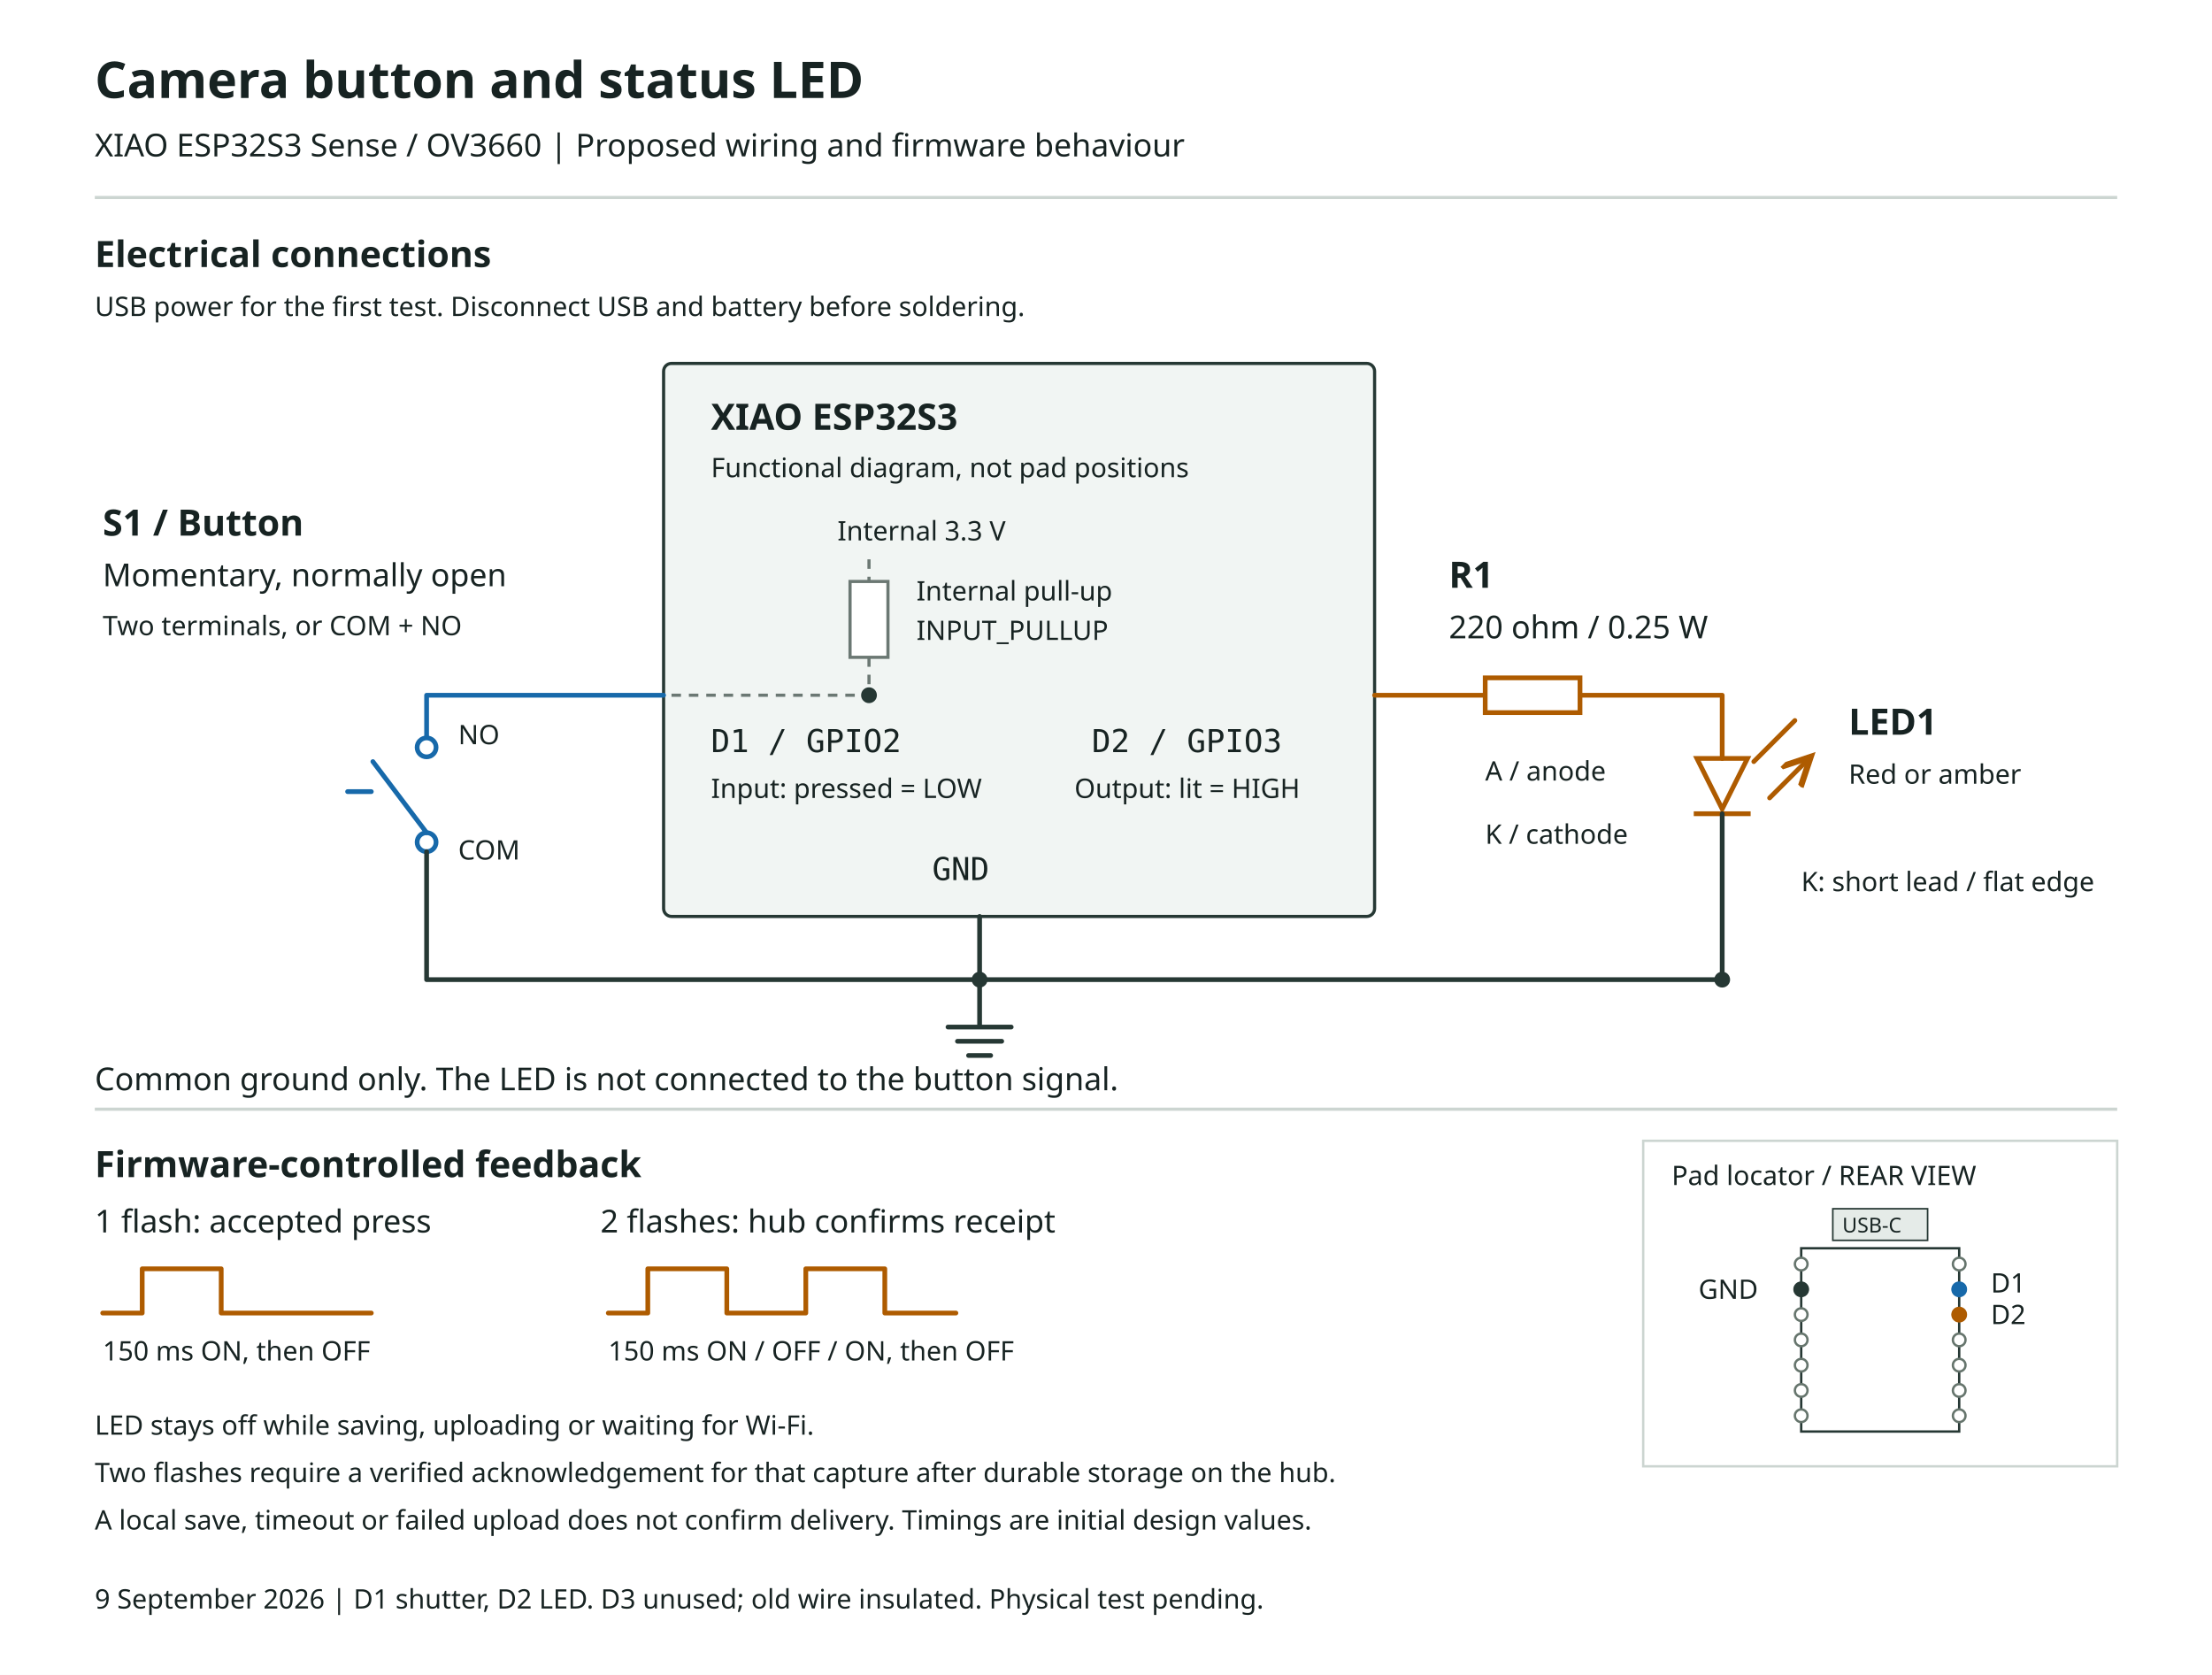
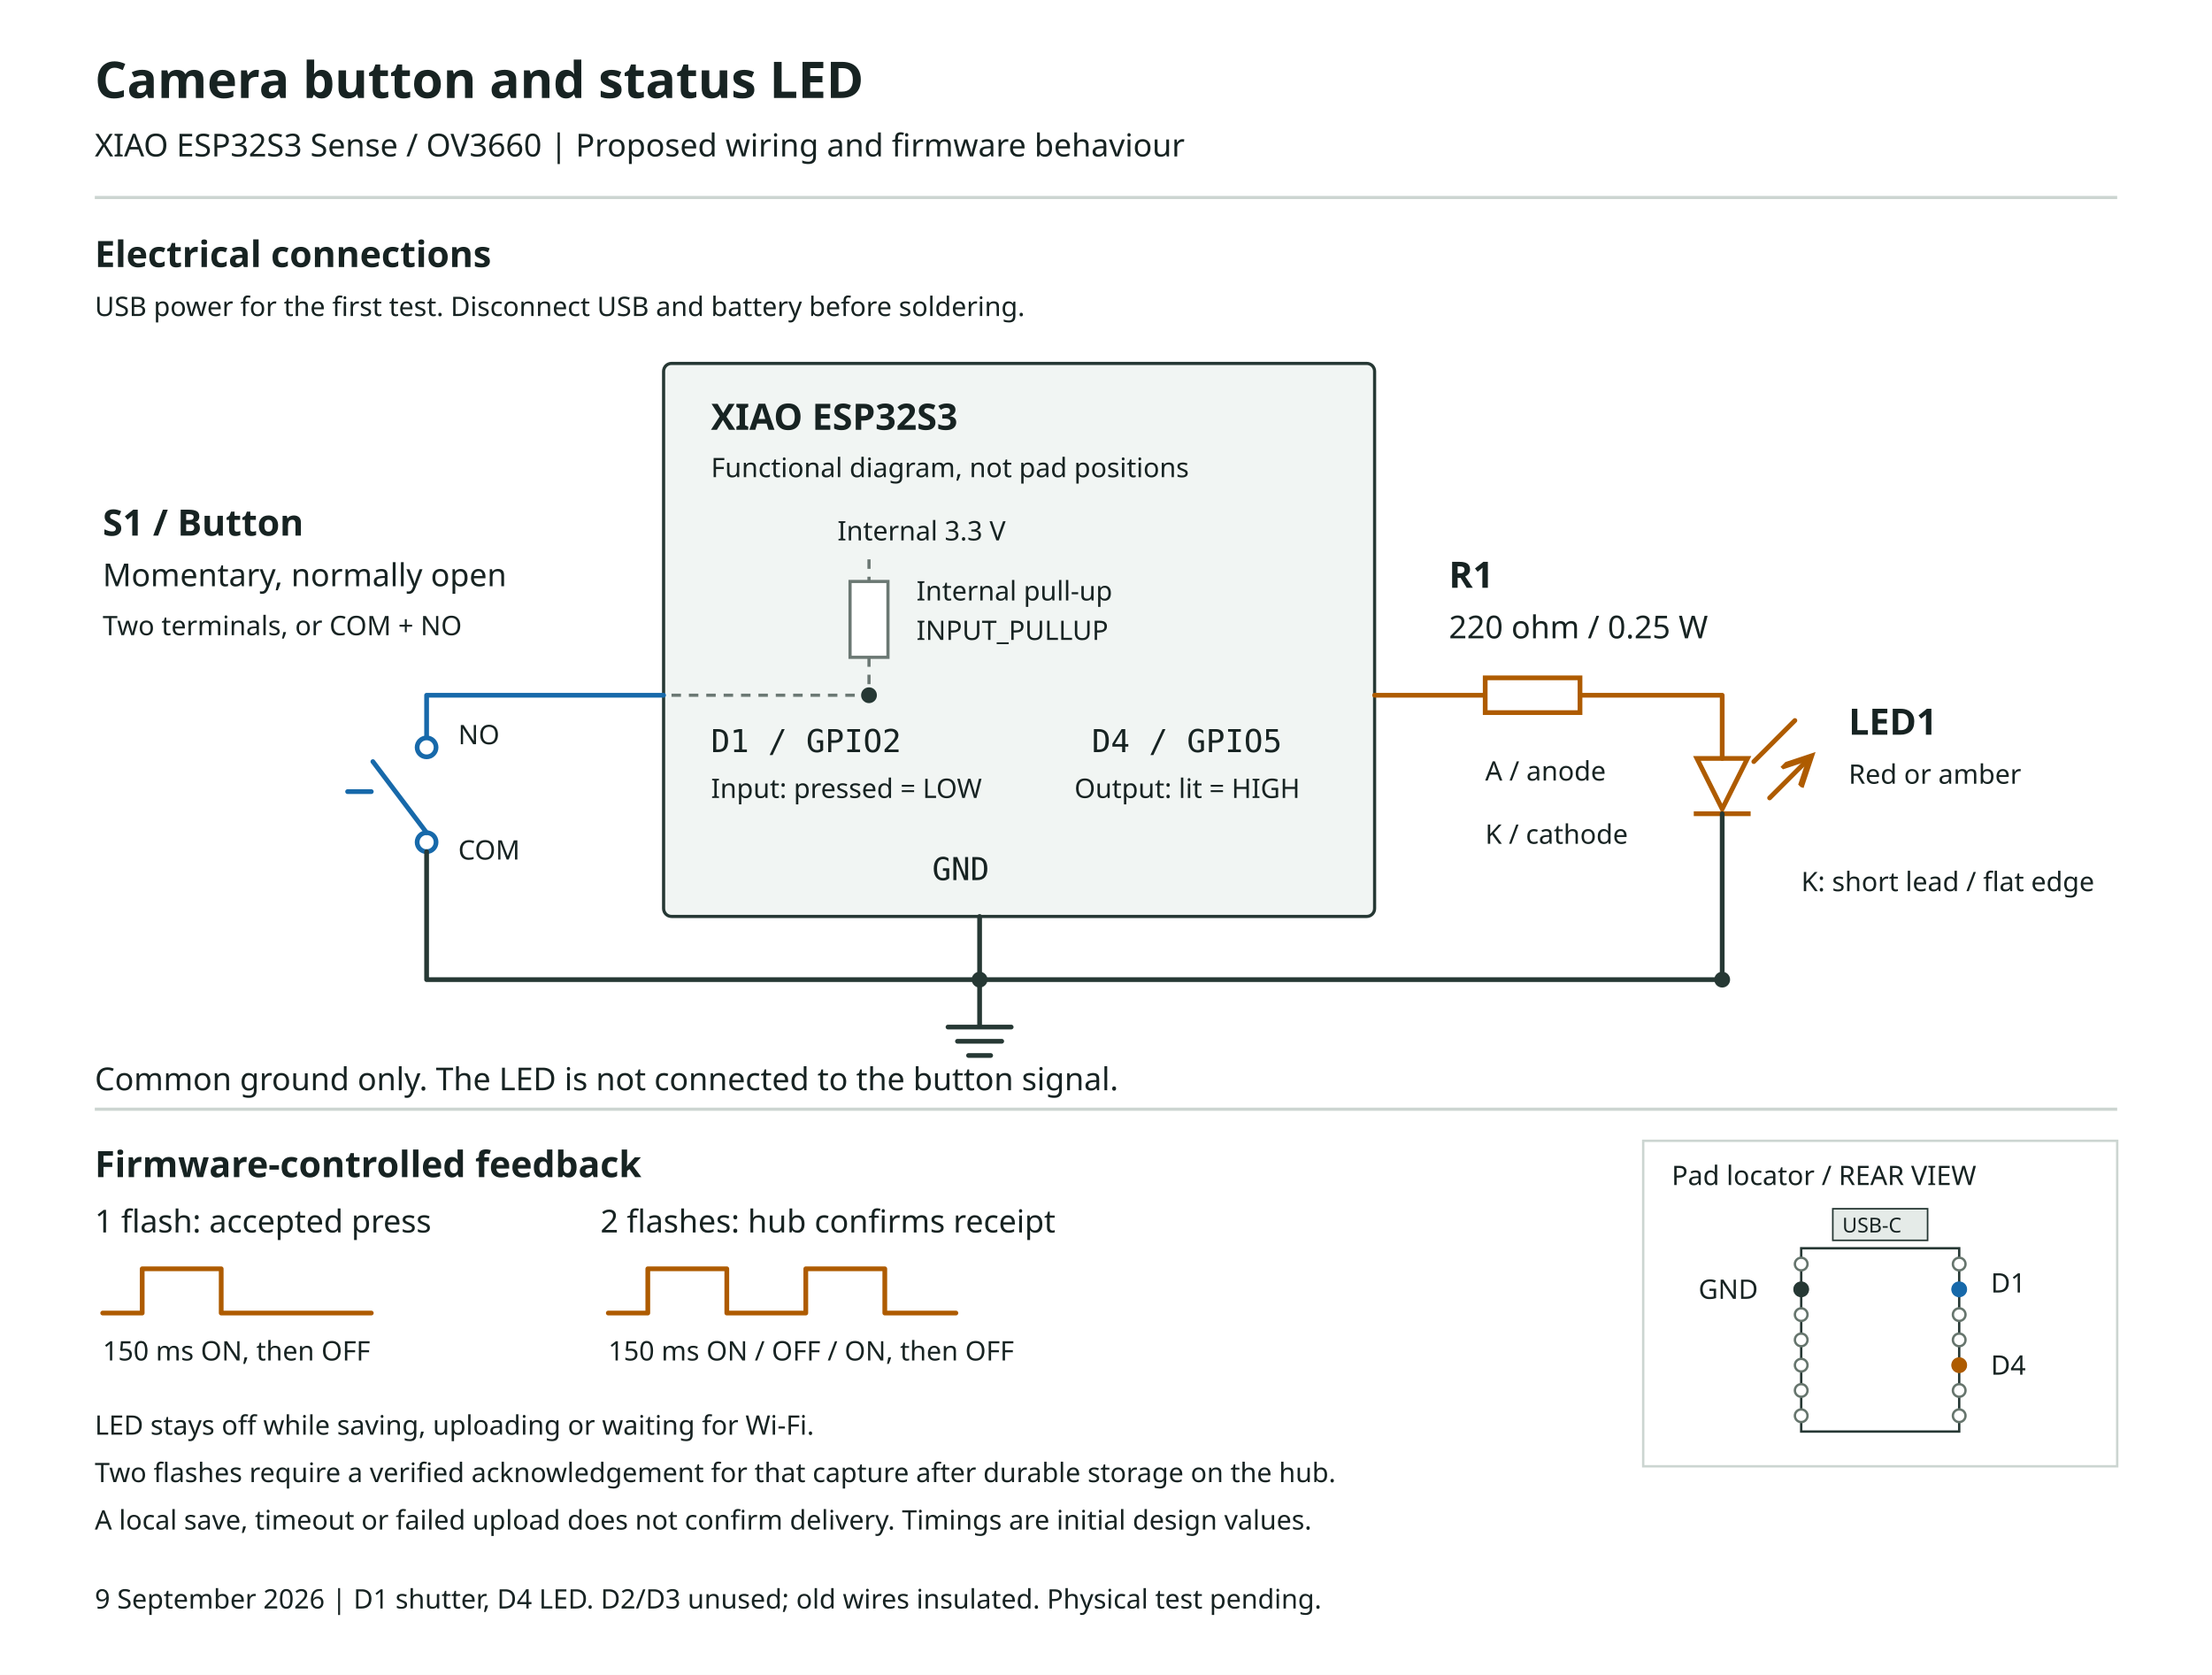
<svg xmlns="http://www.w3.org/2000/svg" width="1400" height="1060" viewBox="0 0 1400 1060" role="img" aria-labelledby="title desc">
  <defs>
    <style>
      text { font-family: 'Segoe UI', sans-serif; fill: #172322; }
      .title { font-size: 32px; font-weight: 600; }
      .heading { font-size: 23px; font-weight: 600; }
      .body { font-size: 20px; }
      .small { font-size: 17px; }
      .pin { font-family: Consolas, monospace; font-size: 20px; }
      .wire { fill: none; stroke: #263834; stroke-width: 3; stroke-linecap: round; stroke-linejoin: round; }
      .input { stroke: #1769aa; }
      .output { stroke: #ae5b00; }
      .internal { fill: none; stroke: #6b7873; stroke-width: 2; stroke-dasharray: 6 5; }
    </style>
    <marker id="arrow" markerWidth="8" markerHeight="8" refX="6" refY="3" orient="auto" markerUnits="strokeWidth">
      <path d="M0,0 L6,3 L0,6" fill="none" stroke="#ae5b00" stroke-width="1.3" />
    </marker>
  </defs>
  <rect width="1400" height="1060" fill="#ffffff" />
  <text x="60" y="62" class="title">Camera button and status LED</text>
  <text x="60" y="99" class="body">XIAO ESP32S3 Sense / OV3660  |  Proposed wiring and firmware behaviour</text>
  <path d="M60 125 H1340" stroke="#ccd5d1" stroke-width="2" />
  <text x="60" y="169" class="heading">Electrical connections</text>
  <text x="60" y="200" class="small">USB power for the first test. Disconnect USB and battery before soldering.</text>
  <rect x="420" y="230" width="450" height="350" rx="5" fill="#f1f5f3" stroke="#263834" stroke-width="2" />
  <text x="450" y="272" class="heading">XIAO ESP32S3</text>
  <text x="450" y="302" class="small">Functional diagram, not pad positions</text>
  <text x="530" y="342" class="small">Internal 3.3 V</text>
  <path d="M550 354 V368" class="internal" />
  <rect x="538" y="368" width="24" height="48" fill="#fff" stroke="#6b7873" stroke-width="2" />
  <path d="M550 416 V440 H420" class="internal" />
  <text x="580" y="380" class="small">Internal pull-up</text>
  <text x="580" y="405" class="small">INPUT_PULLUP</text>
  <circle cx="550" cy="440" r="5" fill="#263834" />
  <text x="450" y="476" class="pin">D1 / GPIO2</text>
  <text x="450" y="505" class="small">Input: pressed = LOW</text>
  <path d="M420 440 H270 V466" class="wire input" />
  <circle cx="270" cy="473" r="6" fill="#fff" stroke="#1769aa" stroke-width="3" />
  <circle cx="270" cy="533" r="6" fill="#fff" stroke="#1769aa" stroke-width="3" />
  <path d="M270 527 L236 482 M220 501 H235" class="wire input" />
  <path d="M270 539 V620 H1090" class="wire" />
  <text x="65" y="339" class="heading">S1 / Button</text>
  <text x="65" y="371" class="body">Momentary, normally open</text>
  <text x="65" y="402" class="small">Two terminals, or COM + NO</text>
  <text x="290" y="471" class="small">NO</text>
  <text x="290" y="544" class="small">COM</text>
-   <text x="691" y="476" class="pin">D2 / GPIO3</text>
+   <text x="691" y="476" class="pin">D4 / GPIO5</text>
  <text x="680" y="505" class="small">Output: lit = HIGH</text>
  <path d="M870 440 H940 M1000 440 H1090 V480" class="wire output" />
  <rect x="940" y="429" width="60" height="22" fill="#fff" stroke="#ae5b00" stroke-width="3" />
  <text x="917" y="372" class="heading">R1</text>
  <text x="917" y="404" class="body">220 ohm / 0.25 W</text>
  <path d="M1074 480 H1106 L1090 512 Z M1072 515 H1108" fill="none" stroke="#ae5b00" stroke-width="3" />
  <path d="M1090 515 V620" class="wire" />
  <path d="M1110 482 L1136 456 M1120 505 L1146 479" class="wire output" marker-end="url(#arrow)" />
  <text x="1170" y="465" class="heading">LED1</text>
  <text x="1170" y="496" class="small">Red or amber</text>
  <text x="940" y="494" class="small">A / anode</text>
  <text x="940" y="534" class="small">K / cathode</text>
  <text x="1140" y="564" class="small">K: short lead / flat edge</text>
  <text x="590" y="557" class="pin">GND</text>
  <path d="M620 580 V650 M600 650 H640 M606 659 H634 M613 668 H627" class="wire" />
  <circle cx="620" cy="620" r="5" fill="#263834" />
  <circle cx="1090" cy="620" r="5" fill="#263834" />
  <text x="60" y="690" class="body">Common ground only. The LED is not connected to the button signal.</text>
  <path d="M60 702 H1340" stroke="#ccd5d1" stroke-width="2" />
  <text x="60" y="745" class="heading">Firmware-controlled feedback</text>
  <text x="60" y="780" class="body">1 flash: accepted press</text>
  <path d="M65 831 H90 V803 H140 V831 H235" class="wire output" />
  <text x="65" y="861" class="small">150 ms ON, then OFF</text>
  <text x="380" y="780" class="body">2 flashes: hub confirms receipt</text>
  <path d="M385 831 H410 V803 H460 V831 H510 V803 H560 V831 H605" class="wire output" />
  <text x="385" y="861" class="small">150 ms ON / OFF / ON, then OFF</text>
  <text x="60" y="908" class="small">LED stays off while saving, uploading or waiting for Wi-Fi.</text>
  <text x="60" y="938" class="small">Two flashes require a verified acknowledgement for that capture after durable storage on the hub.</text>
  <text x="60" y="968" class="small">A local save, timeout or failed upload does not confirm delivery. Timings are initial design values.</text>
-   <text x="60" y="1018" class="small">9 September 2026  |  D1 shutter, D2 LED. D3 unused; old wire insulated. Physical test pending.</text>
+   <text x="60" y="1018" class="small">9 September 2026  |  D1 shutter, D4 LED. D2/D3 unused; old wires insulated. Physical test pending.</text>
  <rect x="1040" y="722" width="300" height="206" fill="#fff" stroke="#ccd5d1" stroke-width="1.5" />
  <text x="1058" y="750" class="small">Pad locator / REAR VIEW</text>
  <rect x="1160" y="765" width="60" height="20" fill="#e5ebe8" stroke="#263834" />
  <text x="1166" y="780" font-size="13">USB-C</text>
  <rect x="1140" y="790" width="100" height="116" fill="none" stroke="#263834" stroke-width="1.5" />
  <g fill="#fff" stroke="#66756d" stroke-width="1.5">
    <circle cx="1140" cy="800" r="4" />
    <circle cx="1140" cy="816" r="4" />
    <circle cx="1140" cy="832" r="4" />
    <circle cx="1140" cy="848" r="4" />
    <circle cx="1140" cy="864" r="4" />
    <circle cx="1140" cy="880" r="4" />
    <circle cx="1140" cy="896" r="4" />
    <circle cx="1240" cy="800" r="4" />
    <circle cx="1240" cy="816" r="4" />
    <circle cx="1240" cy="832" r="4" />
    <circle cx="1240" cy="848" r="4" />
    <circle cx="1240" cy="864" r="4" />
    <circle cx="1240" cy="880" r="4" />
    <circle cx="1240" cy="896" r="4" />
  </g>
  <circle cx="1140" cy="816" r="5" fill="#263834" />
-   <circle cx="1240" cy="832" r="5" fill="#ae5b00" />
+   <circle cx="1240" cy="864" r="5" fill="#ae5b00" />
  <circle cx="1240" cy="816" r="5" fill="#1769aa" />
  <text x="1075" y="822" class="small">GND</text>
-   <text x="1260" y="838" class="small">D2</text>
+   <text x="1260" y="870" class="small">D4</text>
  <text x="1260" y="818" class="small">D1</text>
</svg>
